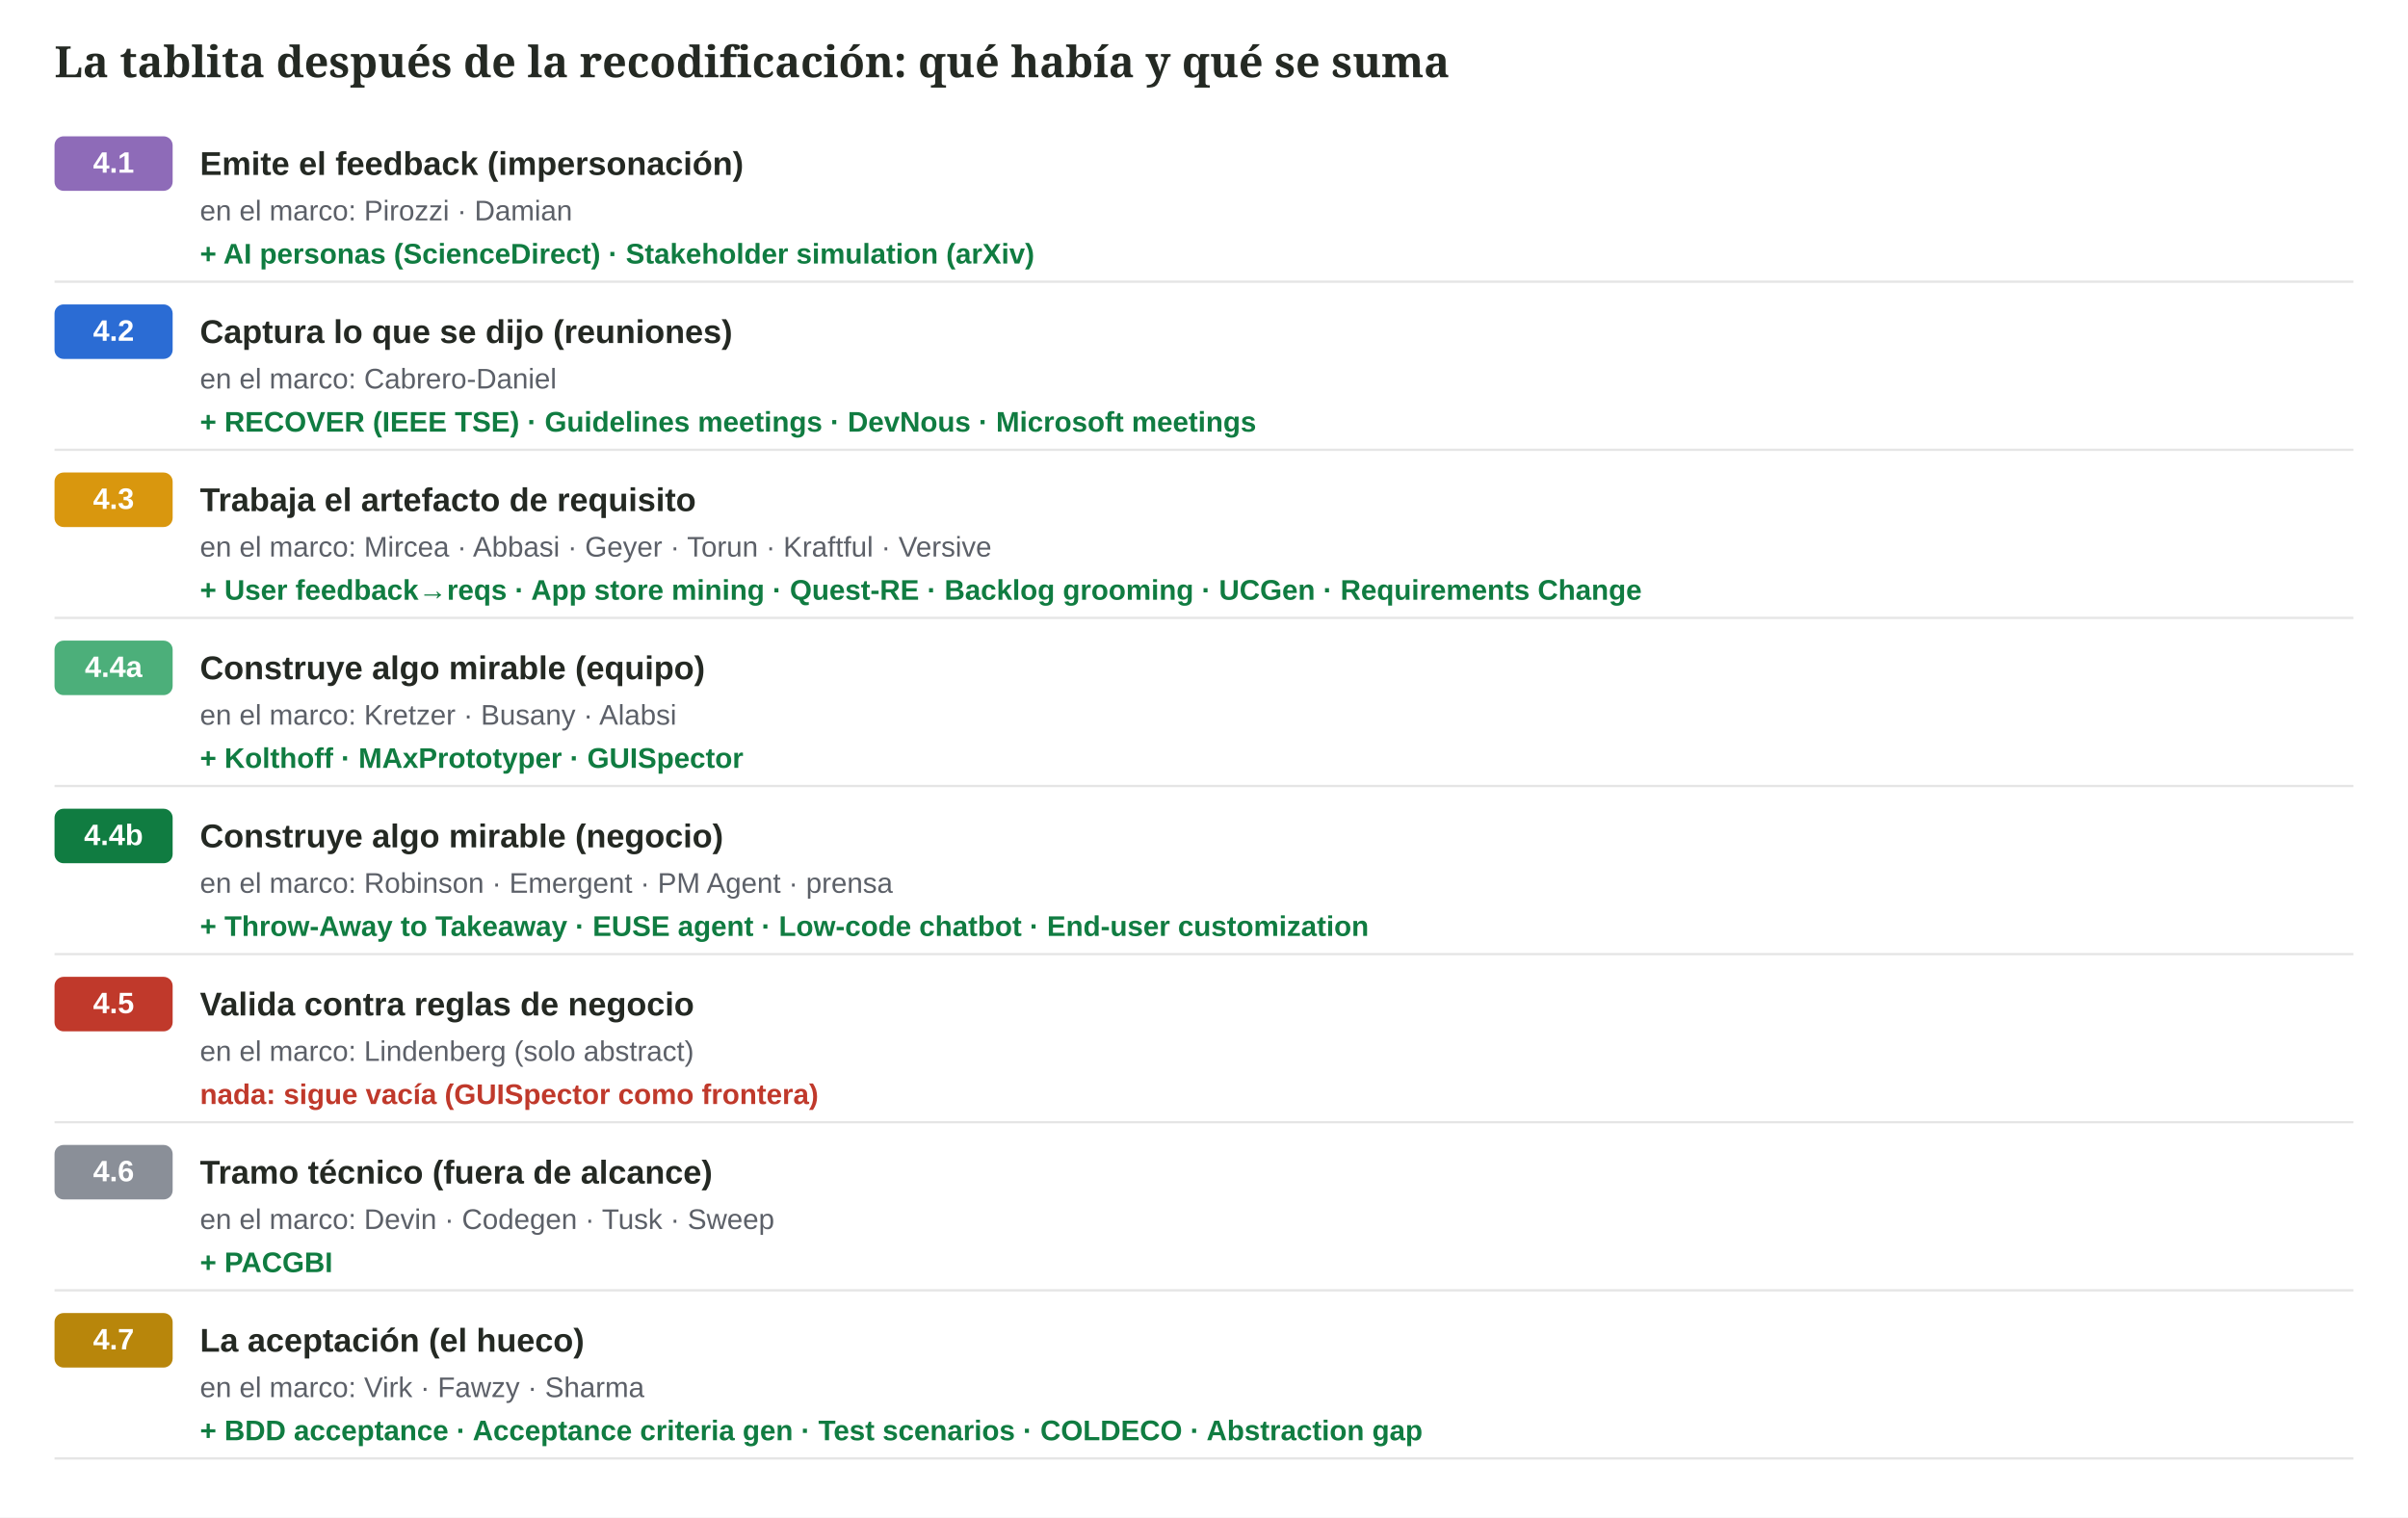
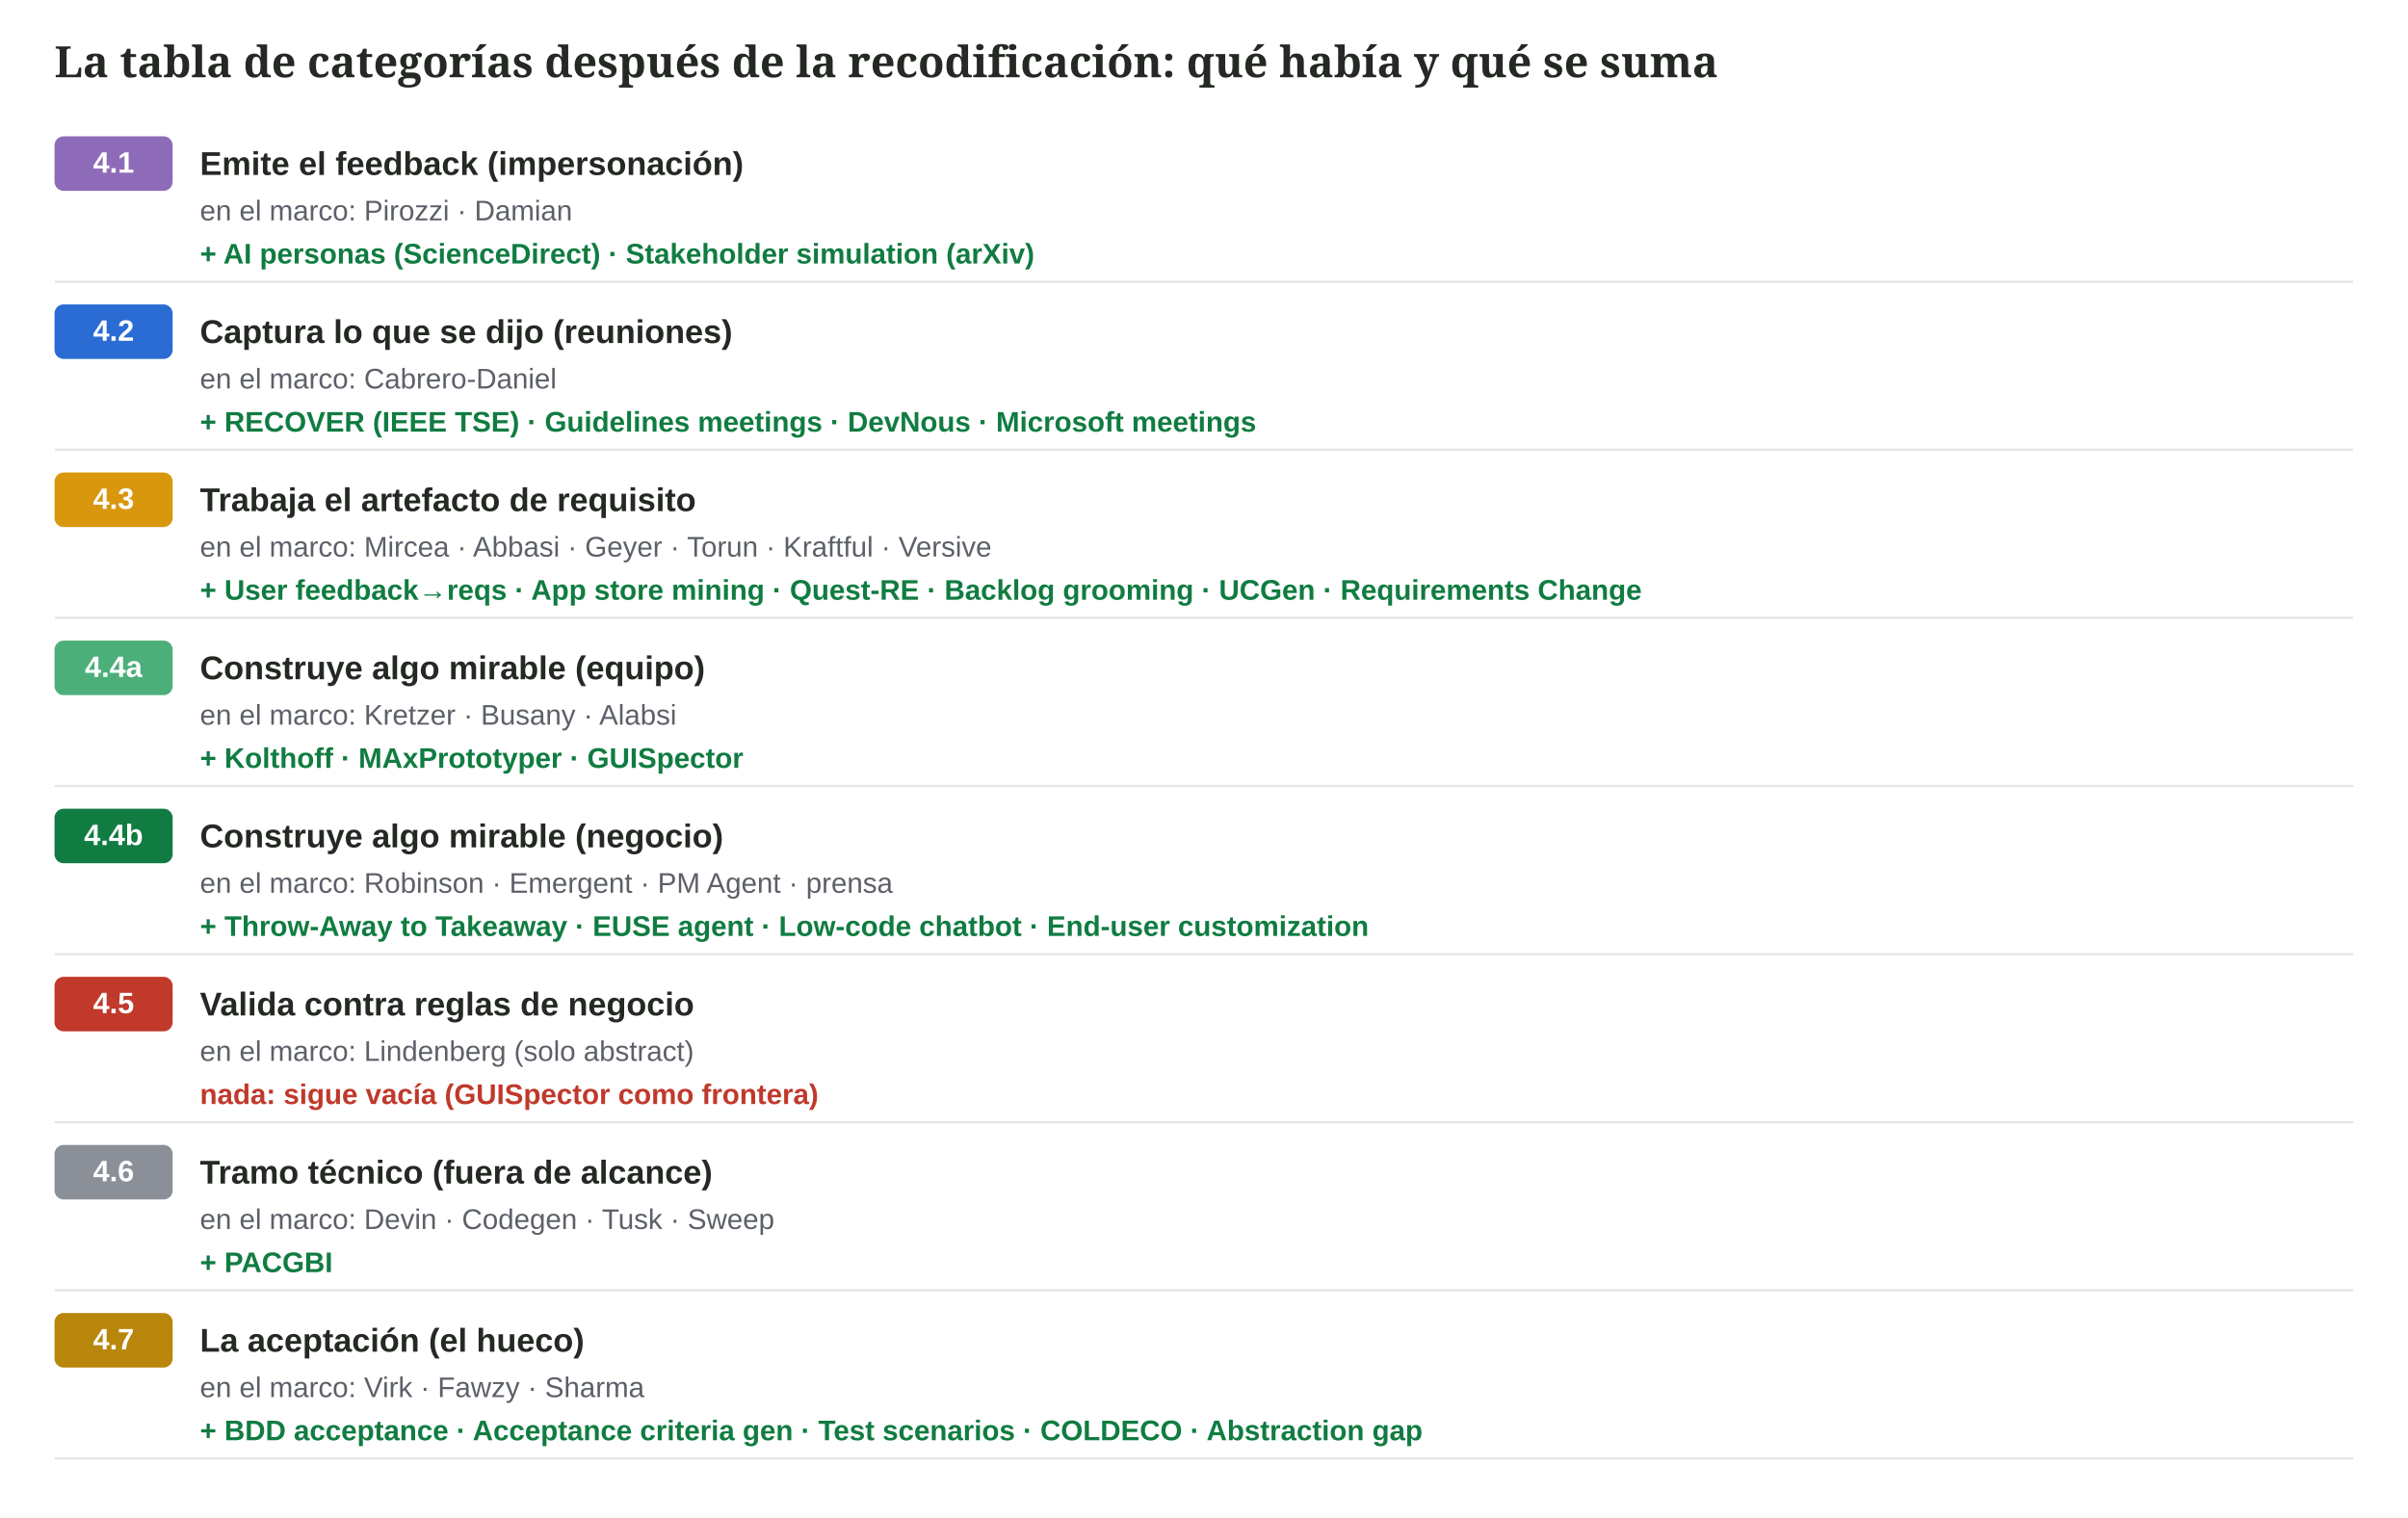
<svg xmlns="http://www.w3.org/2000/svg" viewBox="0 0 1060 668" width="1060" height="668">
  <rect width="1060" height="668" fill="#FFFFFF" />
-   <text x="24" y="34" font-family="Georgia,serif" font-size="19" font-weight="bold" fill="#242923">La tablita después de la recodificación: qué había y qué se suma</text>
+   <text x="24" y="34" font-family="Georgia,serif" font-size="19" font-weight="bold" fill="#242923">La tabla de categorías después de la recodificación: qué había y qué se suma</text>
  <rect x="24" y="60" width="52" height="24" rx="4" fill="#8E6BB8" />
  <text x="50" y="76" text-anchor="middle" font-family="Arial,Helvetica,sans-serif" font-size="13" font-weight="bold" fill="#fff">4.1</text>
  <text x="88" y="77" font-family="Arial,Helvetica,sans-serif" font-size="14.5" font-weight="bold" fill="#242923">Emite el feedback (impersonación)</text>
  <text x="88" y="97" font-family="Arial,Helvetica,sans-serif" font-size="12.5" fill="#5C6068">en el marco:  Pirozzi · Damian</text>
  <text x="88" y="116" font-family="Arial,Helvetica,sans-serif" font-size="12.5" font-weight="bold" fill="#107C41">+ AI personas (ScienceDirect) · Stakeholder simulation (arXiv)</text>
  <line x1="24" y1="124" x2="1036" y2="124" stroke="#E5E5E5" stroke-width="1" />
  <rect x="24" y="134" width="52" height="24" rx="4" fill="#2B6CD4" />
  <text x="50" y="150" text-anchor="middle" font-family="Arial,Helvetica,sans-serif" font-size="13" font-weight="bold" fill="#fff">4.2</text>
  <text x="88" y="151" font-family="Arial,Helvetica,sans-serif" font-size="14.5" font-weight="bold" fill="#242923">Captura lo que se dijo (reuniones)</text>
  <text x="88" y="171" font-family="Arial,Helvetica,sans-serif" font-size="12.5" fill="#5C6068">en el marco:  Cabrero-Daniel</text>
  <text x="88" y="190" font-family="Arial,Helvetica,sans-serif" font-size="12.5" font-weight="bold" fill="#107C41">+ RECOVER (IEEE TSE) · Guidelines meetings · DevNous · Microsoft meetings</text>
  <line x1="24" y1="198" x2="1036" y2="198" stroke="#E5E5E5" stroke-width="1" />
  <rect x="24" y="208" width="52" height="24" rx="4" fill="#D9970E" />
  <text x="50" y="224" text-anchor="middle" font-family="Arial,Helvetica,sans-serif" font-size="13" font-weight="bold" fill="#fff">4.3</text>
  <text x="88" y="225" font-family="Arial,Helvetica,sans-serif" font-size="14.5" font-weight="bold" fill="#242923">Trabaja el artefacto de requisito</text>
  <text x="88" y="245" font-family="Arial,Helvetica,sans-serif" font-size="12.5" fill="#5C6068">en el marco:  Mircea · Abbasi · Geyer · Torun · Kraftful · Versive</text>
  <text x="88" y="264" font-family="Arial,Helvetica,sans-serif" font-size="12.5" font-weight="bold" fill="#107C41">+ User feedback→reqs · App store mining · Quest-RE · Backlog grooming · UCGen · Requirements Change</text>
  <line x1="24" y1="272" x2="1036" y2="272" stroke="#E5E5E5" stroke-width="1" />
  <rect x="24" y="282" width="52" height="24" rx="4" fill="#4CAF7A" />
  <text x="50" y="298" text-anchor="middle" font-family="Arial,Helvetica,sans-serif" font-size="13" font-weight="bold" fill="#fff">4.4a</text>
  <text x="88" y="299" font-family="Arial,Helvetica,sans-serif" font-size="14.5" font-weight="bold" fill="#242923">Construye algo mirable (equipo)</text>
  <text x="88" y="319" font-family="Arial,Helvetica,sans-serif" font-size="12.5" fill="#5C6068">en el marco:  Kretzer · Busany · Alabsi</text>
  <text x="88" y="338" font-family="Arial,Helvetica,sans-serif" font-size="12.5" font-weight="bold" fill="#107C41">+ Kolthoff · MAxPrototyper · GUISpector</text>
  <line x1="24" y1="346" x2="1036" y2="346" stroke="#E5E5E5" stroke-width="1" />
  <rect x="24" y="356" width="52" height="24" rx="4" fill="#107C41" />
  <text x="50" y="372" text-anchor="middle" font-family="Arial,Helvetica,sans-serif" font-size="13" font-weight="bold" fill="#fff">4.4b</text>
  <text x="88" y="373" font-family="Arial,Helvetica,sans-serif" font-size="14.5" font-weight="bold" fill="#242923">Construye algo mirable (negocio)</text>
  <text x="88" y="393" font-family="Arial,Helvetica,sans-serif" font-size="12.5" fill="#5C6068">en el marco:  Robinson · Emergent · PM Agent · prensa</text>
  <text x="88" y="412" font-family="Arial,Helvetica,sans-serif" font-size="12.5" font-weight="bold" fill="#107C41">+ Throw-Away to Takeaway · EUSE agent · Low-code chatbot · End-user customization</text>
  <line x1="24" y1="420" x2="1036" y2="420" stroke="#E5E5E5" stroke-width="1" />
  <rect x="24" y="430" width="52" height="24" rx="4" fill="#C0392B" />
  <text x="50" y="446" text-anchor="middle" font-family="Arial,Helvetica,sans-serif" font-size="13" font-weight="bold" fill="#fff">4.5</text>
  <text x="88" y="447" font-family="Arial,Helvetica,sans-serif" font-size="14.5" font-weight="bold" fill="#242923">Valida contra reglas de negocio</text>
  <text x="88" y="467" font-family="Arial,Helvetica,sans-serif" font-size="12.5" fill="#5C6068">en el marco:  Lindenberg (solo abstract)</text>
  <text x="88" y="486" font-family="Arial,Helvetica,sans-serif" font-size="12.5" font-weight="bold" fill="#C0392B">nada: sigue vacía (GUISpector como frontera)</text>
  <line x1="24" y1="494" x2="1036" y2="494" stroke="#E5E5E5" stroke-width="1" />
  <rect x="24" y="504" width="52" height="24" rx="4" fill="#8A8F98" />
  <text x="50" y="520" text-anchor="middle" font-family="Arial,Helvetica,sans-serif" font-size="13" font-weight="bold" fill="#fff">4.6</text>
  <text x="88" y="521" font-family="Arial,Helvetica,sans-serif" font-size="14.5" font-weight="bold" fill="#242923">Tramo técnico (fuera de alcance)</text>
  <text x="88" y="541" font-family="Arial,Helvetica,sans-serif" font-size="12.5" fill="#5C6068">en el marco:  Devin · Codegen · Tusk · Sweep</text>
  <text x="88" y="560" font-family="Arial,Helvetica,sans-serif" font-size="12.5" font-weight="bold" fill="#107C41">+ PACGBI</text>
  <line x1="24" y1="568" x2="1036" y2="568" stroke="#E5E5E5" stroke-width="1" />
  <rect x="24" y="578" width="52" height="24" rx="4" fill="#B8860B" />
  <text x="50" y="594" text-anchor="middle" font-family="Arial,Helvetica,sans-serif" font-size="13" font-weight="bold" fill="#fff">4.7</text>
  <text x="88" y="595" font-family="Arial,Helvetica,sans-serif" font-size="14.5" font-weight="bold" fill="#242923">La aceptación (el hueco)</text>
  <text x="88" y="615" font-family="Arial,Helvetica,sans-serif" font-size="12.5" fill="#5C6068">en el marco:  Virk · Fawzy · Sharma</text>
  <text x="88" y="634" font-family="Arial,Helvetica,sans-serif" font-size="12.5" font-weight="bold" fill="#107C41">+ BDD acceptance · Acceptance criteria gen · Test scenarios · COLDECO · Abstraction gap</text>
  <line x1="24" y1="642" x2="1036" y2="642" stroke="#E5E5E5" stroke-width="1" />
</svg>
